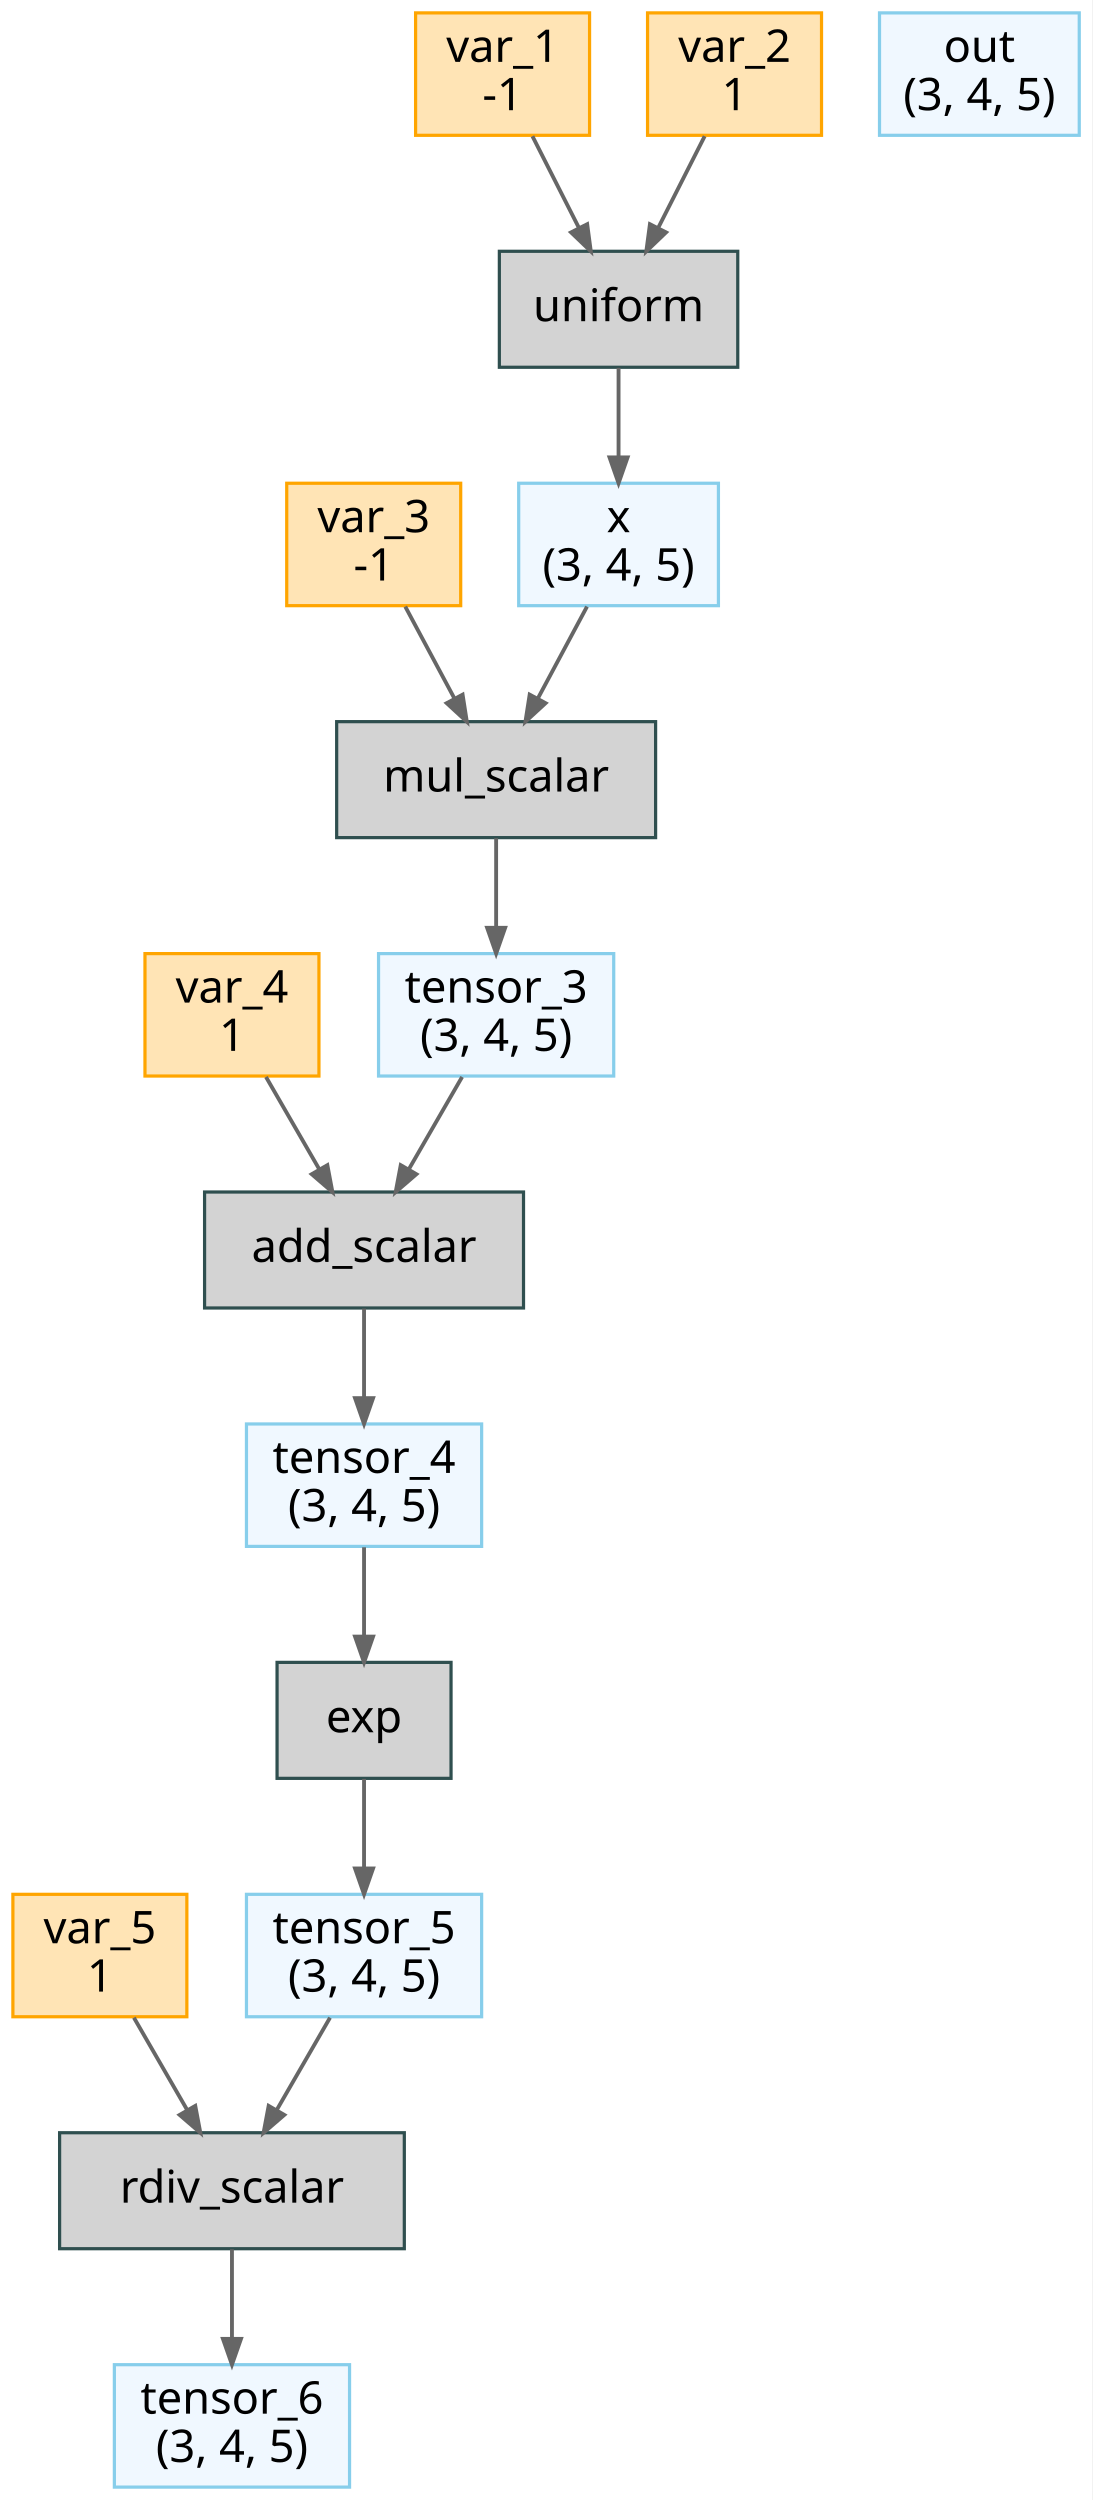
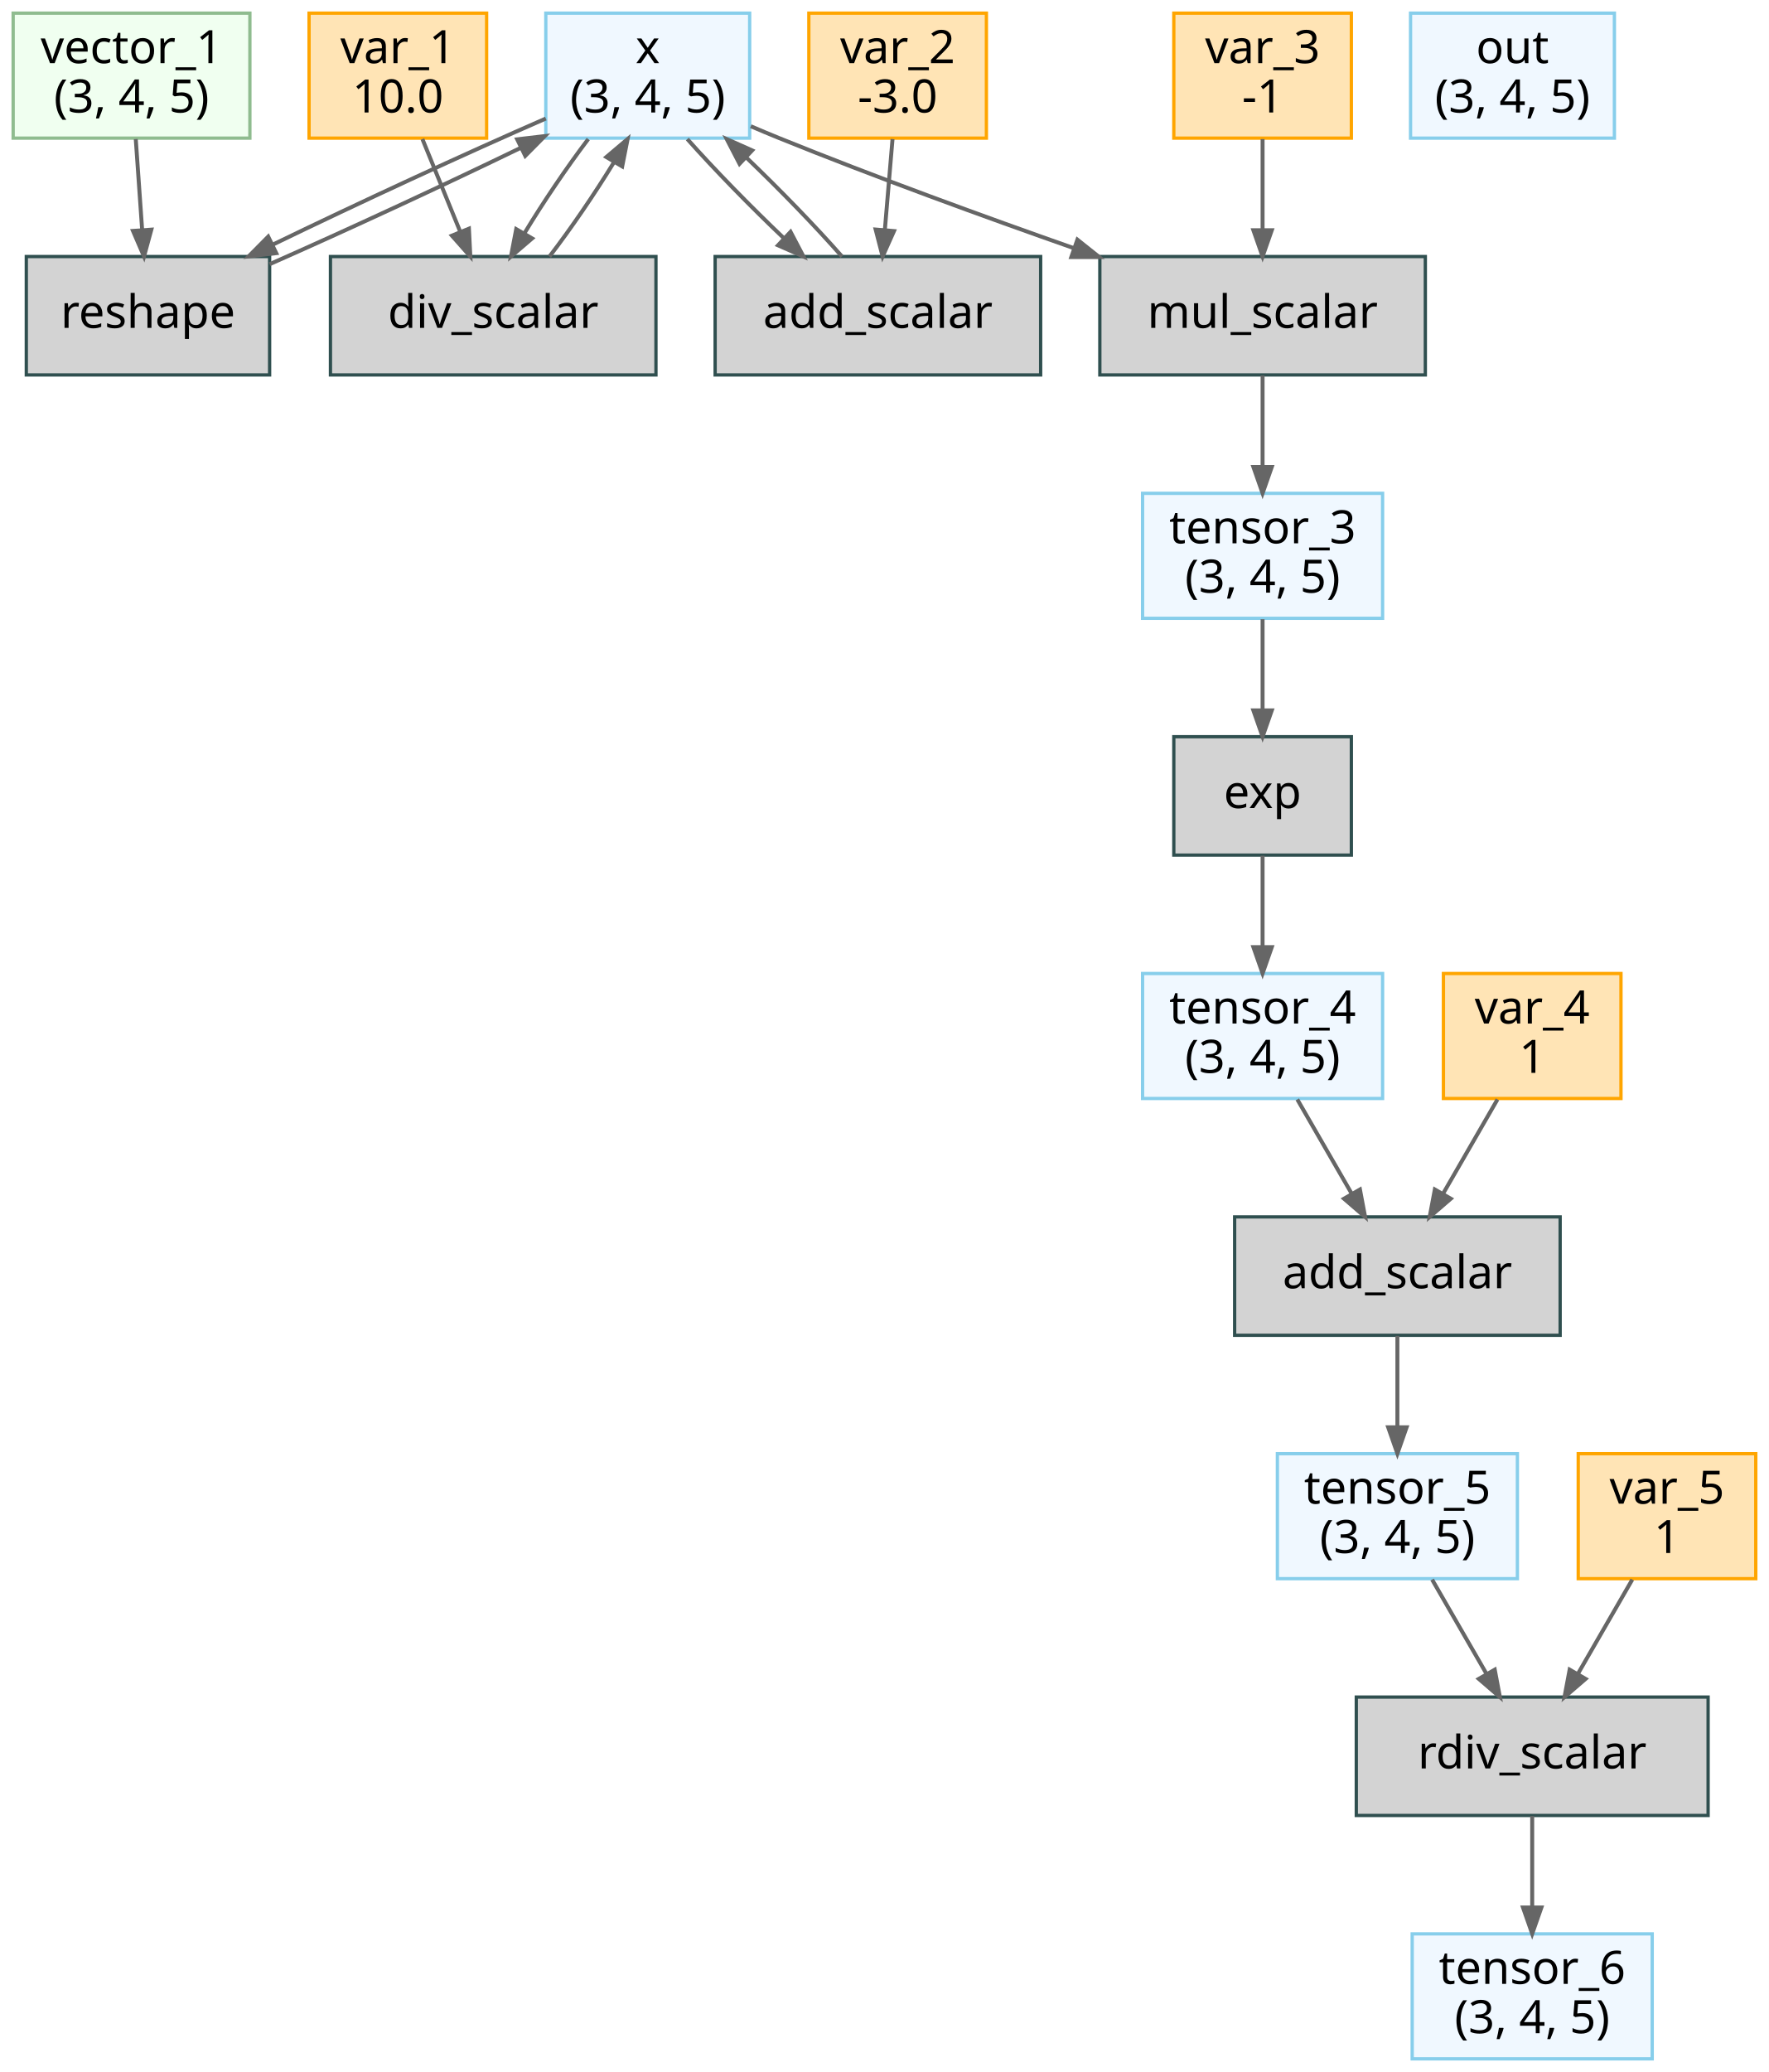
- <svg xmlns="http://www.w3.org/2000/svg" width="339pt" height="776pt" viewBox="0.00 0.00 339.00 776.00">
-   <g id="graph0" class="graph" transform="scale(1 1) rotate(0) translate(4 772)">
-     <polygon fill="white" stroke="transparent" points="-4,4 -4,-772 335,-772 335,4 -4,4" />
+ <svg xmlns="http://www.w3.org/2000/svg" width="538pt" height="630pt" viewBox="0.00 0.00 538.00 630.00">
+   <g id="graph0" class="graph" transform="scale(1 1) rotate(0) translate(4 626)">
+     <polygon fill="white" stroke="transparent" points="-4,4 -4,-626 534,-626 534,4 -4,4" />
    <g id="node1" class="node">
-       <polygon fill="aliceblue" stroke="skyblue" points="219,-622 157,-622 157,-584 219,-584 219,-622" />
-       <text text-anchor="middle" x="188" y="-606.8" font-family="Sans-Serif" font-size="14.00">x</text>
-       <text text-anchor="middle" x="188" y="-591.8" font-family="Sans-Serif" font-size="14.00">(3, 4, 5)</text>
+       <polygon fill="aliceblue" stroke="skyblue" points="224,-622 162,-622 162,-584 224,-584 224,-622" />
+       <text text-anchor="middle" x="193" y="-606.8" font-family="Sans-Serif" font-size="14.00">x</text>
+       <text text-anchor="middle" x="193" y="-591.8" font-family="Sans-Serif" font-size="14.00">(3, 4, 5)</text>
+     </g>
+     <g id="node2" class="node">
+       <polygon fill="lightgray" stroke="darkslategray" points="78,-548 4,-548 4,-512 78,-512 78,-548" />
+       <text text-anchor="middle" x="41" y="-526.3" font-family="Courier Bold" font-size="14.00">reshape</text>
+     </g>
+     <g id="edge4" class="edge">
+       <path fill="none" stroke="#666666" stroke-width="1.2" d="M162,-589.96C137.93,-579.48 104.6,-564.06 78.96,-551.62" />
+       <polygon fill="#666666" stroke="#666666" stroke-width="1.2" points="80.02,-549.03 71.61,-548.04 77.57,-554.06 80.02,-549.03" />
+     </g>
+     <g id="node4" class="node">
+       <polygon fill="lightgray" stroke="darkslategray" points="195.5,-548 96.5,-548 96.5,-512 195.5,-512 195.5,-548" />
+       <text text-anchor="middle" x="146" y="-526.3" font-family="Courier Bold" font-size="14.00">div_scalar</text>
+     </g>
+     <g id="edge6" class="edge">
+       <path fill="none" stroke="#666666" stroke-width="1.2" d="M174.91,-583.72C168.32,-575.03 161.22,-564.52 155.57,-555.19" />
+       <polygon fill="#666666" stroke="#666666" stroke-width="1.2" points="157.84,-553.51 151.4,-548 153,-556.33 157.84,-553.51" />
+     </g>
+     <g id="node6" class="node">
+       <polygon fill="lightgray" stroke="darkslategray" points="312.5,-548 213.5,-548 213.5,-512 312.5,-512 312.5,-548" />
+       <text text-anchor="middle" x="263" y="-526.3" font-family="Courier Bold" font-size="14.00">add_scalar</text>
+     </g>
+     <g id="edge8" class="edge">
+       <path fill="none" stroke="#666666" stroke-width="1.2" d="M205.04,-583.72C213.23,-574.51 224.2,-563.27 234.45,-553.53" />
+       <polygon fill="#666666" stroke="#666666" stroke-width="1.2" points="236.44,-555.51 240.38,-548 232.62,-551.41 236.44,-555.51" />
+     </g>
+     <g id="node9" class="node">
+       <polygon fill="lightgray" stroke="darkslategray" points="429.5,-548 330.5,-548 330.5,-512 429.5,-512 429.5,-548" />
+       <text text-anchor="middle" x="380" y="-526.3" font-family="Courier Bold" font-size="14.00">mul_scalar</text>
+     </g>
+     <g id="edge10" class="edge">
+       <path fill="none" stroke="#666666" stroke-width="1.2" d="M224.34,-587.62C227.26,-586.37 230.18,-585.14 233,-584 262.31,-572.14 295.4,-560.1 322.75,-550.49" />
+       <polygon fill="#666666" stroke="#666666" stroke-width="1.2" points="323.68,-553.13 330.31,-547.85 321.83,-547.85 323.68,-553.13" />
+     </g>
+     <g id="edge1" class="edge">
+       <path fill="none" stroke="#666666" stroke-width="1.2" d="M78,-545.67C101.17,-555.89 130.87,-569.66 154.33,-581.03" />
+       <polygon fill="#666666" stroke="#666666" stroke-width="1.2" points="153.3,-583.64 161.71,-584.63 155.75,-578.61 153.3,-583.64" />
+     </g>
+     <g id="node3" class="node">
+       <polygon fill="honeydew" stroke="darkseagreen" points="72,-622 0,-622 0,-584 72,-584 72,-622" />
+       <text text-anchor="middle" x="36" y="-606.8" font-family="Sans-Serif" font-size="14.00">vector_1</text>
+       <text text-anchor="middle" x="36" y="-591.8" font-family="Sans-Serif" font-size="14.00">(3, 4, 5)</text>
+     </g>
+     <g id="edge5" class="edge">
+       <path fill="none" stroke="#666666" stroke-width="1.2" d="M37.29,-583.72C37.88,-575.29 38.6,-565.15 39.24,-556.02" />
+       <polygon fill="#666666" stroke="#666666" stroke-width="1.2" points="42.03,-556.18 39.8,-548 36.45,-555.79 42.03,-556.18" />
+     </g>
+     <g id="edge2" class="edge">
+       <path fill="none" stroke="#666666" stroke-width="1.2" d="M163.11,-548C169.71,-556.59 176.93,-567.18 182.75,-576.7" />
+       <polygon fill="#666666" stroke="#666666" stroke-width="1.2" points="180.41,-578.25 186.88,-583.72 185.23,-575.4 180.41,-578.25" />
+     </g>
+     <g id="node5" class="node">
+       <polygon fill="moccasin" stroke="orange" points="144,-622 90,-622 90,-584 144,-584 144,-622" />
+       <text text-anchor="middle" x="117" y="-606.8" font-family="Sans-Serif" font-size="14.00">var_1</text>
+       <text text-anchor="middle" x="117" y="-591.8" font-family="Sans-Serif" font-size="14.00">10.0</text>
+     </g>
+     <g id="edge7" class="edge">
+       <path fill="none" stroke="#666666" stroke-width="1.2" d="M124.47,-583.72C127.98,-575.11 132.22,-564.73 136.01,-555.46" />
+       <polygon fill="#666666" stroke="#666666" stroke-width="1.2" points="138.62,-556.47 139.05,-548 133.44,-554.35 138.62,-556.47" />
+     </g>
+     <g id="edge3" class="edge">
+       <path fill="none" stroke="#666666" stroke-width="1.2" d="M252.09,-548C244.17,-557.01 233.31,-568.22 223,-578.09" />
+       <polygon fill="#666666" stroke="#666666" stroke-width="1.2" points="220.92,-576.19 217.01,-583.72 224.76,-580.27 220.92,-576.19" />
    </g>
    <g id="node7" class="node">
-       <polygon fill="lightgray" stroke="darkslategray" points="199.5,-548 100.5,-548 100.5,-512 199.5,-512 199.5,-548" />
-       <text text-anchor="middle" x="150" y="-526.3" font-family="Courier Bold" font-size="14.00">mul_scalar</text>
+       <polygon fill="moccasin" stroke="orange" points="296,-622 242,-622 242,-584 296,-584 296,-622" />
+       <text text-anchor="middle" x="269" y="-606.8" font-family="Sans-Serif" font-size="14.00">var_2</text>
+       <text text-anchor="middle" x="269" y="-591.8" font-family="Sans-Serif" font-size="14.00">-3.0</text>
    </g>
-     <g id="edge5" class="edge">
-       <path fill="none" stroke="#666666" stroke-width="1.2" d="M178.21,-583.72C173.56,-575.03 167.94,-564.52 162.94,-555.19" />
-       <polygon fill="#666666" stroke="#666666" stroke-width="1.2" points="165.34,-553.74 159.1,-548 160.41,-556.38 165.34,-553.74" />
+     <g id="edge9" class="edge">
+       <path fill="none" stroke="#666666" stroke-width="1.2" d="M267.45,-583.72C266.74,-575.29 265.89,-565.15 265.11,-556.02" />
+       <polygon fill="#666666" stroke="#666666" stroke-width="1.2" points="267.9,-555.74 264.44,-548 262.32,-556.21 267.9,-555.74" />
    </g>
-     <g id="node2" class="node">
-       <polygon fill="moccasin" stroke="orange" points="179,-768 125,-768 125,-730 179,-730 179,-768" />
-       <text text-anchor="middle" x="152" y="-752.8" font-family="Sans-Serif" font-size="14.00">var_1</text>
-       <text text-anchor="middle" x="152" y="-737.8" font-family="Sans-Serif" font-size="14.00">-1</text>
+     <g id="node8" class="node">
+       <polygon fill="aliceblue" stroke="skyblue" points="487,-622 425,-622 425,-584 487,-584 487,-622" />
+       <text text-anchor="middle" x="456" y="-606.8" font-family="Sans-Serif" font-size="14.00">out</text>
+       <text text-anchor="middle" x="456" y="-591.8" font-family="Sans-Serif" font-size="14.00">(3, 4, 5)</text>
    </g>
-     <g id="node4" class="node">
-       <polygon fill="lightgray" stroke="darkslategray" points="225,-694 151,-694 151,-658 225,-658 225,-694" />
-       <text text-anchor="middle" x="188" y="-672.3" font-family="Courier Bold" font-size="14.00">uniform</text>
+     <g id="node11" class="node">
+       <polygon fill="aliceblue" stroke="skyblue" points="416.5,-476 343.5,-476 343.5,-438 416.5,-438 416.5,-476" />
+       <text text-anchor="middle" x="380" y="-460.8" font-family="Sans-Serif" font-size="14.00">tensor_3</text>
+       <text text-anchor="middle" x="380" y="-445.8" font-family="Sans-Serif" font-size="14.00">(3, 4, 5)</text>
    </g>
-     <g id="edge2" class="edge">
-       <path fill="none" stroke="#666666" stroke-width="1.2" d="M161.27,-729.72C165.68,-721.03 171,-710.52 175.74,-701.19" />
-       <polygon fill="#666666" stroke="#666666" stroke-width="1.2" points="178.26,-702.4 179.38,-694 173.26,-699.87 178.26,-702.4" />
-     </g>
-     <g id="node3" class="node">
-       <polygon fill="moccasin" stroke="orange" points="251,-768 197,-768 197,-730 251,-730 251,-768" />
-       <text text-anchor="middle" x="224" y="-752.8" font-family="Sans-Serif" font-size="14.00">var_2</text>
-       <text text-anchor="middle" x="224" y="-737.8" font-family="Sans-Serif" font-size="14.00">1</text>
-     </g>
-     <g id="edge3" class="edge">
-       <path fill="none" stroke="#666666" stroke-width="1.2" d="M214.73,-729.72C210.32,-721.03 205,-710.52 200.26,-701.19" />
-       <polygon fill="#666666" stroke="#666666" stroke-width="1.2" points="202.74,-699.87 196.62,-694 197.74,-702.4 202.74,-699.87" />
-     </g>
-     <g id="edge1" class="edge">
-       <path fill="none" stroke="#666666" stroke-width="1.2" d="M188,-657.81C188,-649.52 188,-639.39 188,-630.16" />
-       <polygon fill="#666666" stroke="#666666" stroke-width="1.2" points="190.8,-630.02 188,-622.02 185.2,-630.02 190.8,-630.02" />
-     </g>
-     <g id="node5" class="node">
-       <polygon fill="aliceblue" stroke="skyblue" points="331,-768 269,-768 269,-730 331,-730 331,-768" />
-       <text text-anchor="middle" x="300" y="-752.8" font-family="Sans-Serif" font-size="14.00">out</text>
-       <text text-anchor="middle" x="300" y="-737.8" font-family="Sans-Serif" font-size="14.00">(3, 4, 5)</text>
-     </g>
-     <g id="node6" class="node">
-       <polygon fill="aliceblue" stroke="skyblue" points="186.5,-476 113.5,-476 113.5,-438 186.5,-438 186.5,-476" />
-       <text text-anchor="middle" x="150" y="-460.8" font-family="Sans-Serif" font-size="14.00">tensor_3</text>
-       <text text-anchor="middle" x="150" y="-445.8" font-family="Sans-Serif" font-size="14.00">(3, 4, 5)</text>
+     <g id="edge12" class="edge">
+       <path fill="none" stroke="#666666" stroke-width="1.2" d="M380,-511.81C380,-503.52 380,-493.39 380,-484.16" />
+       <polygon fill="#666666" stroke="#666666" stroke-width="1.2" points="382.8,-484.02 380,-476.02 377.2,-484.02 382.8,-484.02" />
    </g>
    <g id="node10" class="node">
-       <polygon fill="lightgray" stroke="darkslategray" points="158.5,-402 59.5,-402 59.5,-366 158.5,-366 158.5,-402" />
-       <text text-anchor="middle" x="109" y="-380.3" font-family="Courier Bold" font-size="14.00">add_scalar</text>
+       <polygon fill="moccasin" stroke="orange" points="407,-622 353,-622 353,-584 407,-584 407,-622" />
+       <text text-anchor="middle" x="380" y="-606.8" font-family="Sans-Serif" font-size="14.00">var_3</text>
+       <text text-anchor="middle" x="380" y="-591.8" font-family="Sans-Serif" font-size="14.00">-1</text>
    </g>
-     <g id="edge8" class="edge">
-       <path fill="none" stroke="#666666" stroke-width="1.2" d="M139.44,-437.72C134.42,-429.03 128.36,-418.52 122.97,-409.19" />
-       <polygon fill="#666666" stroke="#666666" stroke-width="1.2" points="125.24,-407.53 118.82,-402 120.39,-410.33 125.24,-407.53" />
+     <g id="edge11" class="edge">
+       <path fill="none" stroke="#666666" stroke-width="1.2" d="M380,-583.72C380,-575.29 380,-565.15 380,-556.02" />
+       <polygon fill="#666666" stroke="#666666" stroke-width="1.2" points="382.8,-556 380,-548 377.2,-556 382.8,-556" />
    </g>
-     <g id="edge4" class="edge">
-       <path fill="none" stroke="#666666" stroke-width="1.2" d="M150,-511.81C150,-503.52 150,-493.39 150,-484.16" />
-       <polygon fill="#666666" stroke="#666666" stroke-width="1.2" points="152.8,-484.02 150,-476.02 147.2,-484.02 152.8,-484.02" />
+     <g id="node12" class="node">
+       <polygon fill="lightgray" stroke="darkslategray" points="407,-402 353,-402 353,-366 407,-366 407,-402" />
+       <text text-anchor="middle" x="380" y="-380.3" font-family="Courier Bold" font-size="14.00">exp</text>
    </g>
-     <g id="node8" class="node">
-       <polygon fill="moccasin" stroke="orange" points="139,-622 85,-622 85,-584 139,-584 139,-622" />
-       <text text-anchor="middle" x="112" y="-606.8" font-family="Sans-Serif" font-size="14.00">var_3</text>
-       <text text-anchor="middle" x="112" y="-591.8" font-family="Sans-Serif" font-size="14.00">-1</text>
-     </g>
-     <g id="edge6" class="edge">
-       <path fill="none" stroke="#666666" stroke-width="1.2" d="M121.79,-583.72C126.44,-575.03 132.06,-564.52 137.06,-555.19" />
-       <polygon fill="#666666" stroke="#666666" stroke-width="1.2" points="139.59,-556.38 140.9,-548 134.66,-553.74 139.59,-556.38" />
-     </g>
-     <g id="node9" class="node">
-       <polygon fill="aliceblue" stroke="skyblue" points="145.5,-330 72.5,-330 72.5,-292 145.5,-292 145.5,-330" />
-       <text text-anchor="middle" x="109" y="-314.8" font-family="Sans-Serif" font-size="14.00">tensor_4</text>
-       <text text-anchor="middle" x="109" y="-299.8" font-family="Sans-Serif" font-size="14.00">(3, 4, 5)</text>
+     <g id="edge13" class="edge">
+       <path fill="none" stroke="#666666" stroke-width="1.2" d="M380,-437.72C380,-429.29 380,-419.15 380,-410.02" />
+       <polygon fill="#666666" stroke="#666666" stroke-width="1.2" points="382.8,-410 380,-402 377.2,-410 382.8,-410" />
    </g>
    <g id="node13" class="node">
-       <polygon fill="lightgray" stroke="darkslategray" points="136,-256 82,-256 82,-220 136,-220 136,-256" />
-       <text text-anchor="middle" x="109" y="-234.3" font-family="Courier Bold" font-size="14.00">exp</text>
+       <polygon fill="aliceblue" stroke="skyblue" points="416.5,-330 343.5,-330 343.5,-292 416.5,-292 416.5,-330" />
+       <text text-anchor="middle" x="380" y="-314.8" font-family="Sans-Serif" font-size="14.00">tensor_4</text>
+       <text text-anchor="middle" x="380" y="-299.8" font-family="Sans-Serif" font-size="14.00">(3, 4, 5)</text>
    </g>
-     <g id="edge11" class="edge">
-       <path fill="none" stroke="#666666" stroke-width="1.2" d="M109,-291.72C109,-283.29 109,-273.15 109,-264.02" />
-       <polygon fill="#666666" stroke="#666666" stroke-width="1.2" points="111.8,-264 109,-256 106.2,-264 111.8,-264" />
+     <g id="edge14" class="edge">
+       <path fill="none" stroke="#666666" stroke-width="1.2" d="M380,-365.81C380,-357.52 380,-347.39 380,-338.16" />
+       <polygon fill="#666666" stroke="#666666" stroke-width="1.2" points="382.8,-338.02 380,-330.02 377.2,-338.02 382.8,-338.02" />
    </g>
-     <g id="edge7" class="edge">
-       <path fill="none" stroke="#666666" stroke-width="1.2" d="M109,-365.81C109,-357.52 109,-347.39 109,-338.16" />
-       <polygon fill="#666666" stroke="#666666" stroke-width="1.2" points="111.8,-338.02 109,-330.02 106.2,-338.02 111.8,-338.02" />
+     <g id="node14" class="node">
+       <polygon fill="lightgray" stroke="darkslategray" points="470.5,-256 371.5,-256 371.5,-220 470.5,-220 470.5,-256" />
+       <text text-anchor="middle" x="421" y="-234.3" font-family="Courier Bold" font-size="14.00">add_scalar</text>
    </g>
-     <g id="node11" class="node">
-       <polygon fill="moccasin" stroke="orange" points="95,-476 41,-476 41,-438 95,-438 95,-476" />
-       <text text-anchor="middle" x="68" y="-460.8" font-family="Sans-Serif" font-size="14.00">var_4</text>
-       <text text-anchor="middle" x="68" y="-445.8" font-family="Sans-Serif" font-size="14.00">1</text>
+     <g id="edge15" class="edge">
+       <path fill="none" stroke="#666666" stroke-width="1.2" d="M390.56,-291.72C395.58,-283.03 401.64,-272.52 407.03,-263.19" />
+       <polygon fill="#666666" stroke="#666666" stroke-width="1.2" points="409.61,-264.33 411.18,-256 404.76,-261.53 409.61,-264.33" />
    </g>
-     <g id="edge9" class="edge">
-       <path fill="none" stroke="#666666" stroke-width="1.2" d="M78.56,-437.72C83.58,-429.03 89.64,-418.52 95.03,-409.19" />
-       <polygon fill="#666666" stroke="#666666" stroke-width="1.2" points="97.61,-410.33 99.18,-402 92.76,-407.53 97.61,-410.33" />
+     <g id="node16" class="node">
+       <polygon fill="aliceblue" stroke="skyblue" points="457.5,-184 384.5,-184 384.5,-146 457.5,-146 457.5,-184" />
+       <text text-anchor="middle" x="421" y="-168.8" font-family="Sans-Serif" font-size="14.00">tensor_5</text>
+       <text text-anchor="middle" x="421" y="-153.8" font-family="Sans-Serif" font-size="14.00">(3, 4, 5)</text>
    </g>
-     <g id="node12" class="node">
-       <polygon fill="aliceblue" stroke="skyblue" points="145.5,-184 72.5,-184 72.5,-146 145.5,-146 145.5,-184" />
-       <text text-anchor="middle" x="109" y="-168.8" font-family="Sans-Serif" font-size="14.00">tensor_5</text>
-       <text text-anchor="middle" x="109" y="-153.8" font-family="Sans-Serif" font-size="14.00">(3, 4, 5)</text>
+     <g id="edge17" class="edge">
+       <path fill="none" stroke="#666666" stroke-width="1.2" d="M421,-219.81C421,-211.52 421,-201.39 421,-192.16" />
+       <polygon fill="#666666" stroke="#666666" stroke-width="1.2" points="423.8,-192.02 421,-184.02 418.2,-192.02 423.8,-192.02" />
    </g>
    <g id="node15" class="node">
-       <polygon fill="lightgray" stroke="darkslategray" points="121.5,-110 14.5,-110 14.5,-74 121.5,-74 121.5,-110" />
-       <text text-anchor="middle" x="68" y="-88.3" font-family="Courier Bold" font-size="14.00">rdiv_scalar</text>
+       <polygon fill="moccasin" stroke="orange" points="489,-330 435,-330 435,-292 489,-292 489,-330" />
+       <text text-anchor="middle" x="462" y="-314.8" font-family="Sans-Serif" font-size="14.00">var_4</text>
+       <text text-anchor="middle" x="462" y="-299.8" font-family="Sans-Serif" font-size="14.00">1</text>
    </g>
-     <g id="edge14" class="edge">
-       <path fill="none" stroke="#666666" stroke-width="1.2" d="M98.44,-145.72C93.42,-137.03 87.36,-126.52 81.97,-117.19" />
-       <polygon fill="#666666" stroke="#666666" stroke-width="1.2" points="84.24,-115.53 77.82,-110 79.39,-118.33 84.24,-115.53" />
+     <g id="edge16" class="edge">
+       <path fill="none" stroke="#666666" stroke-width="1.2" d="M451.44,-291.72C446.42,-283.03 440.36,-272.52 434.97,-263.19" />
+       <polygon fill="#666666" stroke="#666666" stroke-width="1.2" points="437.24,-261.53 430.82,-256 432.39,-264.33 437.24,-261.53" />
    </g>
-     <g id="edge10" class="edge">
-       <path fill="none" stroke="#666666" stroke-width="1.2" d="M109,-219.81C109,-211.52 109,-201.39 109,-192.16" />
-       <polygon fill="#666666" stroke="#666666" stroke-width="1.2" points="111.8,-192.02 109,-184.02 106.2,-192.02 111.8,-192.02" />
+     <g id="node17" class="node">
+       <polygon fill="lightgray" stroke="darkslategray" points="515.5,-110 408.5,-110 408.5,-74 515.5,-74 515.5,-110" />
+       <text text-anchor="middle" x="462" y="-88.3" font-family="Courier Bold" font-size="14.00">rdiv_scalar</text>
    </g>
-     <g id="node14" class="node">
-       <polygon fill="aliceblue" stroke="skyblue" points="104.5,-38 31.5,-38 31.5,0 104.5,0 104.5,-38" />
-       <text text-anchor="middle" x="68" y="-22.8" font-family="Sans-Serif" font-size="14.00">tensor_6</text>
-       <text text-anchor="middle" x="68" y="-7.8" font-family="Sans-Serif" font-size="14.00">(3, 4, 5)</text>
+     <g id="edge19" class="edge">
+       <path fill="none" stroke="#666666" stroke-width="1.2" d="M431.56,-145.72C436.58,-137.03 442.64,-126.52 448.03,-117.19" />
+       <polygon fill="#666666" stroke="#666666" stroke-width="1.2" points="450.61,-118.33 452.18,-110 445.76,-115.53 450.61,-118.33" />
    </g>
-     <g id="edge12" class="edge">
-       <path fill="none" stroke="#666666" stroke-width="1.2" d="M68,-73.81C68,-65.52 68,-55.39 68,-46.16" />
-       <polygon fill="#666666" stroke="#666666" stroke-width="1.2" points="70.8,-46.02 68,-38.02 65.2,-46.02 70.8,-46.02" />
+     <g id="node19" class="node">
+       <polygon fill="aliceblue" stroke="skyblue" points="498.5,-38 425.5,-38 425.5,0 498.5,0 498.5,-38" />
+       <text text-anchor="middle" x="462" y="-22.8" font-family="Sans-Serif" font-size="14.00">tensor_6</text>
+       <text text-anchor="middle" x="462" y="-7.8" font-family="Sans-Serif" font-size="14.00">(3, 4, 5)</text>
    </g>
-     <g id="node16" class="node">
-       <polygon fill="moccasin" stroke="orange" points="54,-184 0,-184 0,-146 54,-146 54,-184" />
-       <text text-anchor="middle" x="27" y="-168.8" font-family="Sans-Serif" font-size="14.00">var_5</text>
-       <text text-anchor="middle" x="27" y="-153.8" font-family="Sans-Serif" font-size="14.00">1</text>
+     <g id="edge20" class="edge">
+       <path fill="none" stroke="#666666" stroke-width="1.2" d="M462,-73.81C462,-65.52 462,-55.39 462,-46.16" />
+       <polygon fill="#666666" stroke="#666666" stroke-width="1.2" points="464.8,-46.02 462,-38.02 459.2,-46.02 464.8,-46.02" />
    </g>
-     <g id="edge13" class="edge">
-       <path fill="none" stroke="#666666" stroke-width="1.2" d="M37.56,-145.72C42.58,-137.03 48.64,-126.52 54.03,-117.19" />
-       <polygon fill="#666666" stroke="#666666" stroke-width="1.2" points="56.61,-118.33 58.18,-110 51.76,-115.53 56.61,-118.33" />
+     <g id="node18" class="node">
+       <polygon fill="moccasin" stroke="orange" points="530,-184 476,-184 476,-146 530,-146 530,-184" />
+       <text text-anchor="middle" x="503" y="-168.8" font-family="Sans-Serif" font-size="14.00">var_5</text>
+       <text text-anchor="middle" x="503" y="-153.8" font-family="Sans-Serif" font-size="14.00">1</text>
+     </g>
+     <g id="edge18" class="edge">
+       <path fill="none" stroke="#666666" stroke-width="1.2" d="M492.44,-145.72C487.42,-137.03 481.36,-126.52 475.97,-117.19" />
+       <polygon fill="#666666" stroke="#666666" stroke-width="1.2" points="478.24,-115.53 471.82,-110 473.39,-118.33 478.24,-115.53" />
    </g>
  </g>
</svg>
